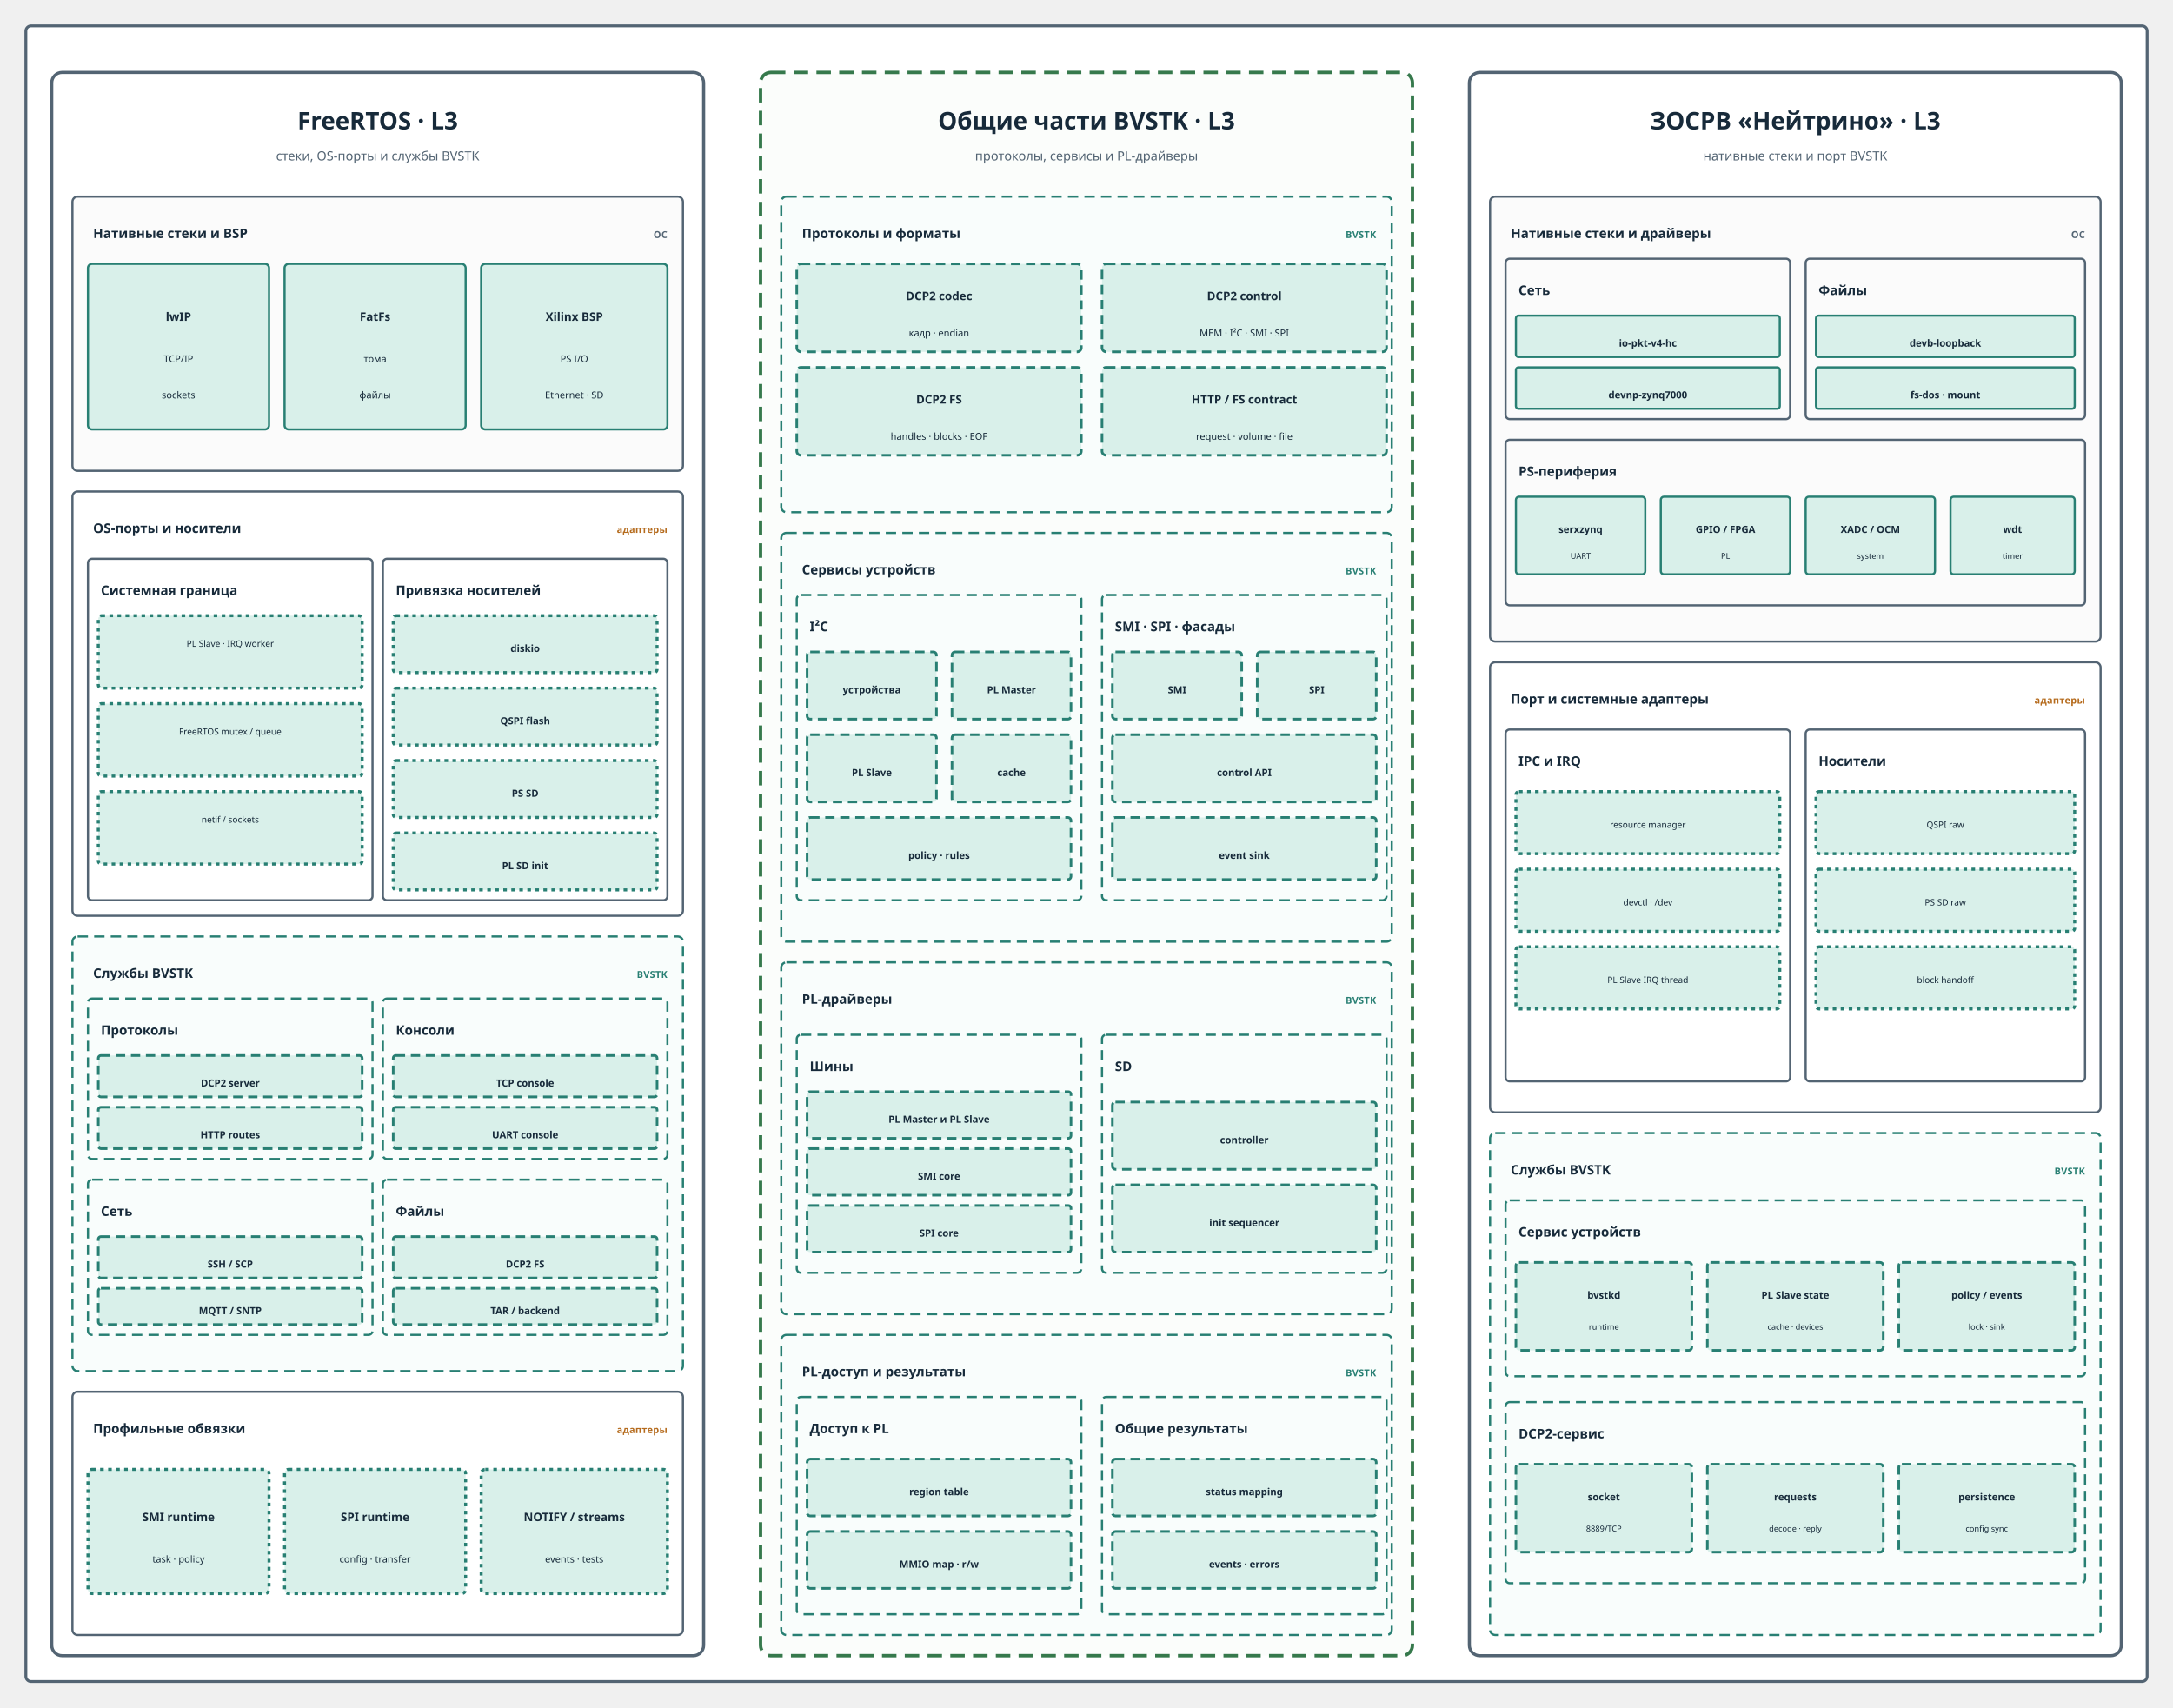
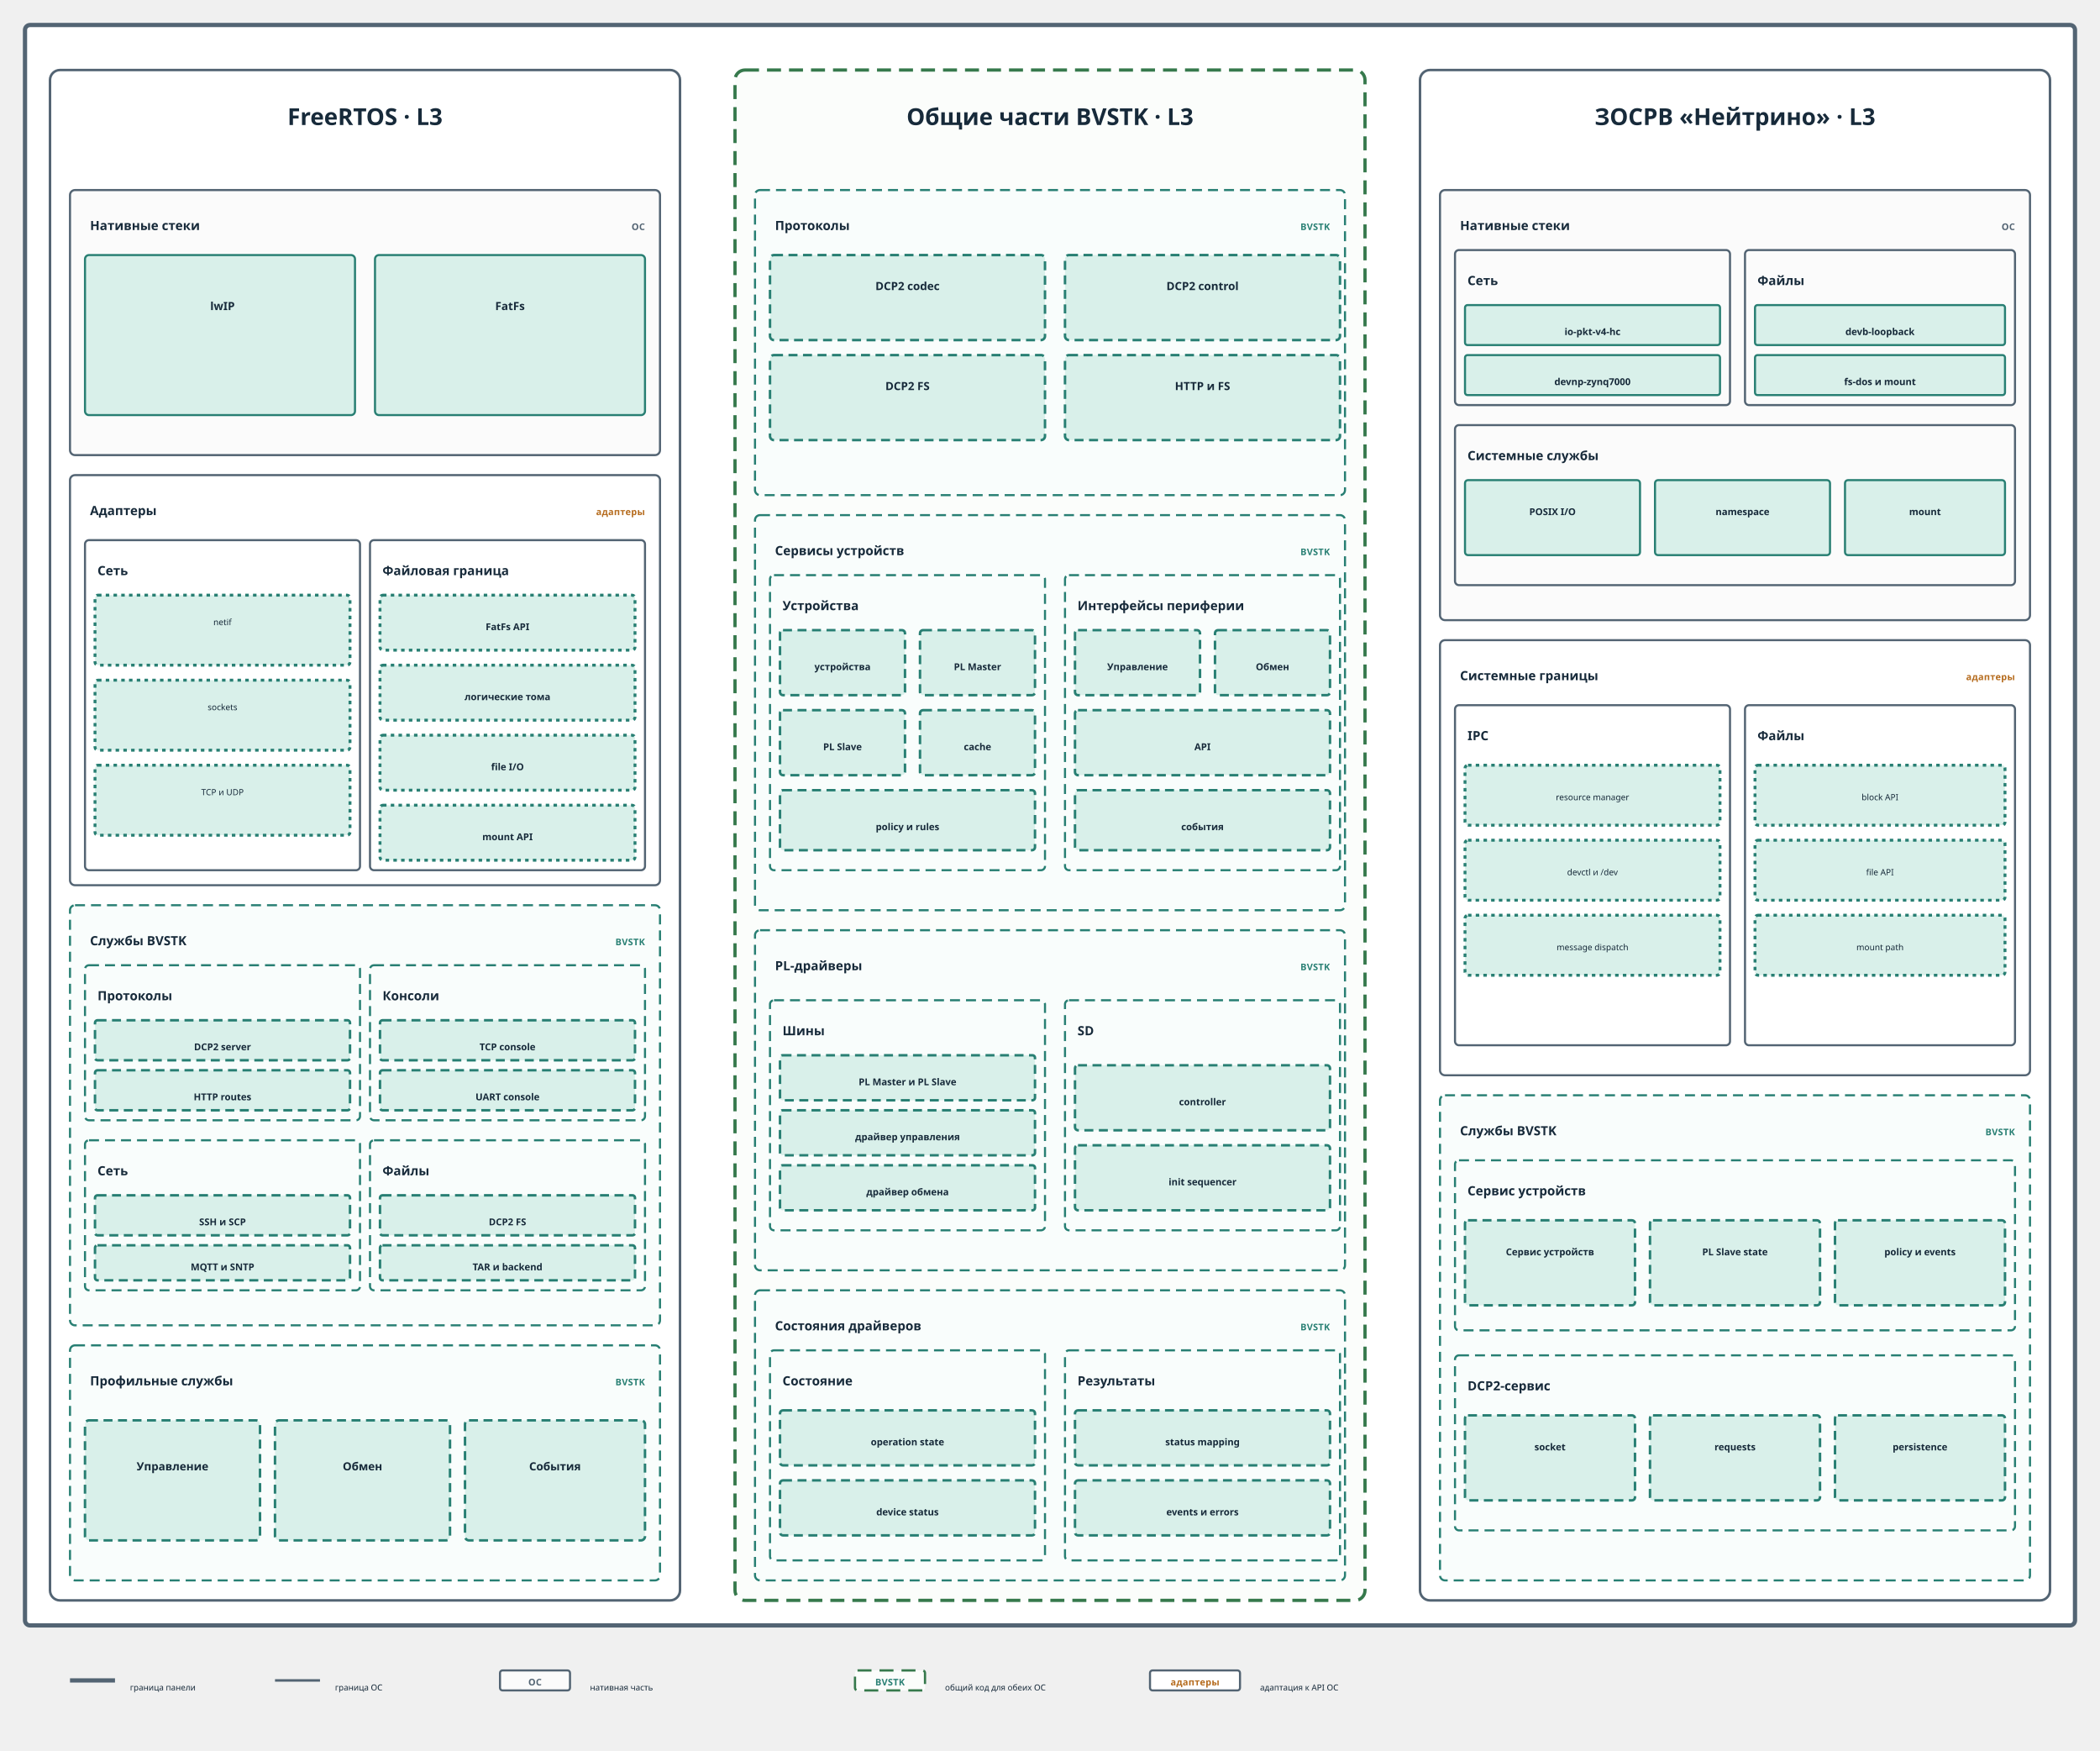
- <svg xmlns="http://www.w3.org/2000/svg" width="420mm" height="330mm" viewBox="0 0 420 330" version="1.1" id="bvstk-l3-architecture">
+ <svg xmlns="http://www.w3.org/2000/svg" width="420mm" height="350mm" viewBox="0 0 420 350" version="1.1" id="bvstk-l3-architecture">
  <defs id="defs">
    <style id="style">
      text { font-family: "Noto Sans", "DejaVu Sans", sans-serif; fill: #172a3a; stroke: none; text-anchor: middle; }
      .panel-title { font-size: 4.65px; font-weight: 700; }
      .panel-subtitle { font-size: 2.45px; font-weight: 400; }
      .group-title { font-size: 2.55px; font-weight: 700; text-anchor: start; }
      .group-origin { font-size: 1.85px; font-weight: 700; text-anchor: end; letter-spacing: 0.04px; }
      .module-title { font-size: 2.25px; font-weight: 700; }
      .module-text { font-size: 1.85px; font-weight: 500; }
      .module-small { font-size: 1.7px; font-weight: 500; }
      .tiny-title { font-size: 1.9px; font-weight: 700; }
      .tiny-text { font-size: 1.55px; font-weight: 500; }
      .muted { fill: #536473; }
-       .frame { fill: #ffffff; stroke: #536473; stroke-width: 0.55; stroke-linejoin: round; }
-       .os-panel { fill: #ffffff; stroke: #536473; stroke-width: 0.6; stroke-linejoin: round; }
+       .frame { fill: #ffffff; stroke: #536473; stroke-width: 0.85; stroke-linejoin: round; }
+       .os-panel { fill: #ffffff; stroke: #536473; stroke-width: 0.5; stroke-linejoin: round; }
      .common-panel { fill: #fbfdfb; stroke: #36794c; stroke-width: 0.65; stroke-dasharray: 2.8 1.6; stroke-linejoin: round; }
      .group { stroke-width: 0.42; stroke-linejoin: round; }
      .group-bvstk { fill: #f9fdfc; stroke: #287f73; stroke-dasharray: 2 1.2; }
      .group-mixed { fill: #ffffff; stroke: #536473; }
      .group-os { fill: #fbfbfb; stroke: #536473; }
      .module { stroke-width: 0.38; stroke-linejoin: round; }
      .bvstk { stroke: #287f73; stroke-width: 0.5; stroke-dasharray: 1.8 1.1; }
      .adapter { stroke: #b56b1d; stroke-width: 0.58; stroke-dasharray: 0.7 0.85; }
      .native { stroke: #536473; stroke-width: 0.42; stroke-dasharray: none; }
      .origin-bvstk { fill: #287f73; }
      .origin-adapter { fill: #b56b1d; }
      .origin-os { fill: #536473; }
+       .legend-title { font-size: 1.7px; font-weight: 700; text-anchor: start; }
+       .legend-text { font-size: 1.65px; font-weight: 500; text-anchor: start; }
+       .legend-label { text-anchor: middle; }
+       .legend-origin { font-size: 1.85px; font-weight: 700; letter-spacing: 0.04px; }
+       .legend-swatch { stroke-width: 0.45; }
+       .legend-line { fill: none; stroke-width: 0.55; }
+       .legend-panel { fill: none; stroke: #536473; stroke-width: 0.85; }
+       .legend-os-panel { fill: none; stroke: #536473; stroke-width: 0.5; }
+       .legend-native { fill: #fbfbfb; stroke: #536473; stroke-width: 0.42; }
+       .legend-adapter { fill: #ffffff; stroke: #536473; stroke-width: 0.42; stroke-dasharray: none; }
+       .legend-divider { stroke: #c4ccd3; stroke-width: 0.4; }
      /* Единая палитра уровней из levels.svg и interaction-схем. */
      .level-l0 { fill: #e9eef3; stroke: #607487; }
      .level-l1 { fill: #fff0d6; stroke: #b56b1d; }
      .level-l2 { fill: #ffd1c7; stroke: #c65b4e; }
      .level-l3 { fill: #d9f0ea; stroke: #287f73; }
      .level-l4 { fill: #d9ebff; stroke: #3f75ad; }
    </style>
  </defs>
  <g id="sheet">
    <rect id="frame" class="frame" x="5" y="5" width="410" height="320" rx="1" />
    <g id="columns">
      <rect id="freertos-panel" class="os-panel" x="10" y="14" width="126" height="306" rx="2" />
      <rect id="common-panel" class="common-panel" x="147" y="14" width="126" height="306" rx="2" />
      <rect id="neutrino-panel" class="os-panel" x="284" y="14" width="126" height="306" rx="2" />
      <text id="freertos-title" class="panel-title" x="73" y="25">FreeRTOS · L3</text>
-       <text id="freertos-subtitle" class="panel-subtitle muted" x="73" y="31">стеки, OS-порты и службы BVSTK</text>
      <text id="common-title" class="panel-title" x="210" y="25">Общие части BVSTK · L3</text>
-       <text id="common-subtitle" class="panel-subtitle muted" x="210" y="31">протоколы, сервисы и PL-драйверы</text>
      <text id="neutrino-title" class="panel-title" x="347" y="25">ЗОСРВ «Нейтрино» · L3</text>
-       <text id="neutrino-subtitle" class="panel-subtitle muted" x="347" y="31">нативные стеки и порт BVSTK</text>
      <g id="f-native" class="group group-os">
        <rect x="14" y="38" width="118" height="53" rx="1" />
-         <text class="group-title" x="18" y="46">Нативные стеки и BSP</text>
+         <text class="group-title" x="18" y="46">Нативные стеки</text>
        <text class="group-origin origin-os" x="129" y="46">ОС</text>
-         <rect class="module level-l3 native" x="17" y="51" width="35" height="32" rx="0.8" />
-         <text class="module-title" x="34.5" y="62">lwIP</text>
-         <text class="module-text" x="34.5" y="70">TCP/IP</text>
-         <text class="module-text" x="34.5" y="77">sockets</text>
-         <rect class="module level-l3 native" x="55" y="51" width="35" height="32" rx="0.8" />
-         <text class="module-title" x="72.5" y="62">FatFs</text>
-         <text class="module-text" x="72.5" y="70">тома</text>
-         <text class="module-text" x="72.5" y="77">файлы</text>
-         <rect class="module level-l3 native" x="93" y="51" width="36" height="32" rx="0.8" />
-         <text class="module-title" x="111" y="62">Xilinx BSP</text>
-         <text class="module-text" x="111" y="70">PS I/O</text>
-         <text class="module-text" x="111" y="77">Ethernet · SD</text>
+         <rect class="module level-l3 native" x="17" y="51" width="54" height="32" rx="0.8" />
+         <text class="module-title" x="44.5" y="62">lwIP</text>
+         <rect class="module level-l3 native" x="75" y="51" width="54" height="32" rx="0.8" />
+         <text class="module-title" x="102" y="62">FatFs</text>
      </g>
      <g id="f-adapters" class="group group-mixed">
        <rect x="14" y="95" width="118" height="82" rx="1" />
-         <text class="group-title" x="18" y="103">OS-порты и носители</text>
+         <text class="group-title" x="18" y="103">Адаптеры</text>
        <text class="group-origin origin-adapter" x="129" y="103">адаптеры</text>
        <g id="f-os-boundary" class="group group-mixed">
          <rect x="17" y="108" width="55" height="66" rx="0.8" />
-           <text class="group-title" x="19.5" y="115">Системная граница</text>
+           <text class="group-title" x="19.5" y="115">Сеть</text>
          <rect class="module level-l3 adapter" x="19" y="119" width="51" height="14" rx="0.6" />
-           <text class="module-small" x="44.5" y="125">PL Slave · IRQ worker</text>
+           <text class="module-small" x="44.5" y="125">netif</text>
          <rect class="module level-l3 adapter" x="19" y="136" width="51" height="14" rx="0.6" />
-           <text class="module-small" x="44.5" y="142">FreeRTOS mutex / queue</text>
+           <text class="module-small" x="44.5" y="142">sockets</text>
          <rect class="module level-l3 adapter" x="19" y="153" width="51" height="14" rx="0.6" />
-           <text class="module-small" x="44.5" y="159">netif / sockets</text>
+           <text class="module-small" x="44.5" y="159">TCP и UDP</text>
        </g>
        <g id="f-media-binding" class="group group-mixed">
          <rect x="74" y="108" width="55" height="66" rx="0.8" />
-           <text class="group-title" x="76.5" y="115">Привязка носителей</text>
+           <text class="group-title" x="76.5" y="115">Файловая граница</text>
          <rect class="module level-l3 adapter" x="76" y="119" width="51" height="11" rx="0.6" />
-           <text class="tiny-title" x="101.5" y="126">diskio</text>
+           <text class="tiny-title" x="101.5" y="126">FatFs API</text>
          <rect class="module level-l3 adapter" x="76" y="133" width="51" height="11" rx="0.6" />
-           <text class="tiny-title" x="101.5" y="140">QSPI flash</text>
+           <text class="tiny-title" x="101.5" y="140">логические тома</text>
          <rect class="module level-l3 adapter" x="76" y="147" width="51" height="11" rx="0.6" />
-           <text class="tiny-title" x="101.5" y="154">PS SD</text>
+           <text class="tiny-title" x="101.5" y="154">file I/O</text>
          <rect class="module level-l3 adapter" x="76" y="161" width="51" height="11" rx="0.6" />
-           <text class="tiny-title" x="101.5" y="168">PL SD init</text>
+           <text class="tiny-title" x="101.5" y="168">mount API</text>
        </g>
      </g>
      <g id="f-services" class="group group-bvstk">
        <rect x="14" y="181" width="118" height="84" rx="1" />
        <text class="group-title" x="18" y="189">Службы BVSTK</text>
        <text class="group-origin origin-bvstk" x="129" y="189">BVSTK</text>
        <g id="f-protocol-services" class="group group-bvstk">
          <rect x="17" y="193" width="55" height="31" rx="0.8" />
          <text class="group-title" x="19.5" y="200">Протоколы</text>
          <rect class="module level-l3 bvstk" x="19" y="204" width="51" height="8" rx="0.5" />
          <text class="tiny-title" x="44.5" y="210">DCP2 server</text>
          <rect class="module level-l3 bvstk" x="19" y="214" width="51" height="8" rx="0.5" />
          <text class="tiny-title" x="44.5" y="220">HTTP routes</text>
        </g>
        <g id="f-console-services" class="group group-bvstk">
          <rect x="74" y="193" width="55" height="31" rx="0.8" />
          <text class="group-title" x="76.5" y="200">Консоли</text>
          <rect class="module level-l3 bvstk" x="76" y="204" width="51" height="8" rx="0.5" />
          <text class="tiny-title" x="101.5" y="210">TCP console</text>
          <rect class="module level-l3 bvstk" x="76" y="214" width="51" height="8" rx="0.5" />
          <text class="tiny-title" x="101.5" y="220">UART console</text>
        </g>
        <g id="f-network-services" class="group group-bvstk">
          <rect x="17" y="228" width="55" height="30" rx="0.8" />
          <text class="group-title" x="19.5" y="235">Сеть</text>
          <rect class="module level-l3 bvstk" x="19" y="239" width="51" height="8" rx="0.5" />
-           <text class="tiny-title" x="44.5" y="245">SSH / SCP</text>
+           <text class="tiny-title" x="44.5" y="245">SSH и SCP</text>
          <rect class="module level-l3 bvstk" x="19" y="249" width="51" height="7" rx="0.5" />
-           <text class="tiny-title" x="44.5" y="254">MQTT / SNTP</text>
+           <text class="tiny-title" x="44.5" y="254">MQTT и SNTP</text>
        </g>
        <g id="f-file-services" class="group group-bvstk">
          <rect x="74" y="228" width="55" height="30" rx="0.8" />
          <text class="group-title" x="76.5" y="235">Файлы</text>
          <rect class="module level-l3 bvstk" x="76" y="239" width="51" height="8" rx="0.5" />
          <text class="tiny-title" x="101.5" y="245">DCP2 FS</text>
          <rect class="module level-l3 bvstk" x="76" y="249" width="51" height="7" rx="0.5" />
-           <text class="tiny-title" x="101.5" y="254">TAR / backend</text>
-         </g>
-       </g>
-       <g id="f-profile-wrappers" class="group group-mixed">
+           <text class="tiny-title" x="101.5" y="254">TAR и backend</text>
+         </g>
+       </g>
+       <g id="f-profile-wrappers" class="group group-bvstk">
        <rect x="14" y="269" width="118" height="47" rx="1" />
-         <text class="group-title" x="18" y="277">Профильные обвязки</text>
-         <text class="group-origin origin-adapter" x="129" y="277">адаптеры</text>
-         <rect class="module level-l3 adapter" x="17" y="284" width="35" height="24" rx="0.8" />
-         <text class="module-title" x="34.5" y="294">SMI runtime</text>
-         <text class="module-text" x="34.5" y="302">task · policy</text>
-         <rect class="module level-l3 adapter" x="55" y="284" width="35" height="24" rx="0.8" />
-         <text class="module-title" x="72.5" y="294">SPI runtime</text>
-         <text class="module-text" x="72.5" y="302">config · transfer</text>
-         <rect class="module level-l3 adapter" x="93" y="284" width="36" height="24" rx="0.8" />
-         <text class="module-title" x="111" y="294">NOTIFY / streams</text>
-         <text class="module-text" x="111" y="302">events · tests</text>
+         <text class="group-title" x="18" y="277">Профильные службы</text>
+         <text class="group-origin origin-bvstk" x="129" y="277">BVSTK</text>
+         <rect class="module level-l3 bvstk" x="17" y="284" width="35" height="24" rx="0.8" />
+         <text class="module-title" x="34.5" y="294">Управление</text>
+         <rect class="module level-l3 bvstk" x="55" y="284" width="35" height="24" rx="0.8" />
+         <text class="module-title" x="72.5" y="294">Обмен</text>
+         <rect class="module level-l3 bvstk" x="93" y="284" width="36" height="24" rx="0.8" />
+         <text class="module-title" x="111" y="294">События</text>
      </g>
      <g id="c-protocols" class="group group-bvstk">
        <rect x="151" y="38" width="118" height="61" rx="1" />
-         <text class="group-title" x="155" y="46">Протоколы и форматы</text>
+         <text class="group-title" x="155" y="46">Протоколы</text>
        <text class="group-origin origin-bvstk" x="266" y="46">BVSTK</text>
        <rect class="module level-l3 bvstk" x="154" y="51" width="55" height="17" rx="0.8" />
        <text class="module-title" x="181.5" y="58">DCP2 codec</text>
-         <text class="module-text" x="181.5" y="65">кадр · endian</text>
        <rect class="module level-l3 bvstk" x="213" y="51" width="55" height="17" rx="0.8" />
        <text class="module-title" x="240.5" y="58">DCP2 control</text>
-         <text class="module-text" x="240.5" y="65">MEM · I²C · SMI · SPI</text>
        <rect class="module level-l3 bvstk" x="154" y="71" width="55" height="17" rx="0.8" />
        <text class="module-title" x="181.5" y="78">DCP2 FS</text>
-         <text class="module-text" x="181.5" y="85">handles · blocks · EOF</text>
        <rect class="module level-l3 bvstk" x="213" y="71" width="55" height="17" rx="0.8" />
-         <text class="module-title" x="240.5" y="78">HTTP / FS contract</text>
-         <text class="module-text" x="240.5" y="85">request · volume · file</text>
+         <text class="module-title" x="240.5" y="78">HTTP и FS</text>
      </g>
      <g id="c-device-services" class="group group-bvstk">
        <rect x="151" y="103" width="118" height="79" rx="1" />
        <text class="group-title" x="155" y="111">Сервисы устройств</text>
        <text class="group-origin origin-bvstk" x="266" y="111">BVSTK</text>
        <g id="c-i2c-services" class="group group-bvstk">
          <rect x="154" y="115" width="55" height="59" rx="0.8" />
-           <text class="group-title" x="156.5" y="122">I²C</text>
+           <text class="group-title" x="156.5" y="122">Устройства</text>
          <rect class="module level-l3 bvstk" x="156" y="126" width="25" height="13" rx="0.6" />
          <text class="tiny-title" x="168.5" y="134">устройства</text>
          <rect class="module level-l3 bvstk" x="184" y="126" width="23" height="13" rx="0.6" />
          <text class="tiny-title" x="195.5" y="134">PL Master</text>
          <rect class="module level-l3 bvstk" x="156" y="142" width="25" height="13" rx="0.6" />
          <text class="tiny-title" x="168.5" y="150">PL Slave</text>
          <rect class="module level-l3 bvstk" x="184" y="142" width="23" height="13" rx="0.6" />
          <text class="tiny-title" x="195.5" y="150">cache</text>
          <rect class="module level-l3 bvstk" x="156" y="158" width="51" height="12" rx="0.6" />
-           <text class="tiny-title" x="181.5" y="166">policy · rules</text>
+           <text class="tiny-title" x="181.5" y="166">policy и rules</text>
        </g>
        <g id="c-other-services" class="group group-bvstk">
          <rect x="213" y="115" width="55" height="59" rx="0.8" />
-           <text class="group-title" x="215.5" y="122">SMI · SPI · фасады</text>
+           <text class="group-title" x="215.5" y="122">Интерфейсы периферии</text>
          <rect class="module level-l3 bvstk" x="215" y="126" width="25" height="13" rx="0.6" />
-           <text class="tiny-title" x="227.5" y="134">SMI</text>
+           <text class="tiny-title" x="227.5" y="134">Управление</text>
          <rect class="module level-l3 bvstk" x="243" y="126" width="23" height="13" rx="0.6" />
-           <text class="tiny-title" x="254.5" y="134">SPI</text>
+           <text class="tiny-title" x="254.5" y="134">Обмен</text>
          <rect class="module level-l3 bvstk" x="215" y="142" width="51" height="13" rx="0.6" />
-           <text class="tiny-title" x="240.5" y="150">control API</text>
+           <text class="tiny-title" x="240.5" y="150">API</text>
          <rect class="module level-l3 bvstk" x="215" y="158" width="51" height="12" rx="0.6" />
-           <text class="tiny-title" x="240.5" y="166">event sink</text>
+           <text class="tiny-title" x="240.5" y="166">события</text>
        </g>
      </g>
      <g id="c-pl-drivers" class="group group-bvstk">
        <rect x="151" y="186" width="118" height="68" rx="1" />
        <text class="group-title" x="155" y="194">PL-драйверы</text>
        <text class="group-origin origin-bvstk" x="266" y="194">BVSTK</text>
        <g id="c-bus-drivers" class="group group-bvstk">
          <rect x="154" y="200" width="55" height="46" rx="0.8" />
          <text class="group-title" x="156.5" y="207">Шины</text>
          <rect class="module level-l3 bvstk" x="156" y="211" width="51" height="9" rx="0.5" />
          <text class="tiny-title" x="181.5" y="217">PL Master и PL Slave</text>
          <rect class="module level-l3 bvstk" x="156" y="222" width="51" height="9" rx="0.5" />
-           <text class="tiny-title" x="181.5" y="228">SMI core</text>
+           <text class="tiny-title" x="181.5" y="228">драйвер управления</text>
          <rect class="module level-l3 bvstk" x="156" y="233" width="51" height="9" rx="0.5" />
-           <text class="tiny-title" x="181.5" y="239">SPI core</text>
+           <text class="tiny-title" x="181.5" y="239">драйвер обмена</text>
        </g>
        <g id="c-sd-drivers" class="group group-bvstk">
          <rect x="213" y="200" width="55" height="46" rx="0.8" />
          <text class="group-title" x="215.5" y="207">SD</text>
          <rect class="module level-l3 bvstk" x="215" y="213" width="51" height="13" rx="0.6" />
          <text class="tiny-title" x="240.5" y="221">controller</text>
          <rect class="module level-l3 bvstk" x="215" y="229" width="51" height="13" rx="0.6" />
          <text class="tiny-title" x="240.5" y="237">init sequencer</text>
        </g>
      </g>
      <g id="c-pl-access" class="group group-bvstk">
        <rect x="151" y="258" width="118" height="58" rx="1" />
-         <text class="group-title" x="155" y="266">PL-доступ и результаты</text>
+         <text class="group-title" x="155" y="266">Состояния драйверов</text>
        <text class="group-origin origin-bvstk" x="266" y="266">BVSTK</text>
        <g id="c-mmio" class="group group-bvstk">
          <rect x="154" y="270" width="55" height="42" rx="0.8" />
-           <text class="group-title" x="156.5" y="277">Доступ к PL</text>
+           <text class="group-title" x="156.5" y="277">Состояние</text>
          <rect class="module level-l3 bvstk" x="156" y="282" width="51" height="11" rx="0.6" />
-           <text class="tiny-title" x="181.5" y="289">region table</text>
+           <text class="tiny-title" x="181.5" y="289">operation state</text>
          <rect class="module level-l3 bvstk" x="156" y="296" width="51" height="11" rx="0.6" />
-           <text class="tiny-title" x="181.5" y="303">MMIO map · r/w</text>
+           <text class="tiny-title" x="181.5" y="303">device status</text>
        </g>
        <g id="c-results" class="group group-bvstk">
          <rect x="213" y="270" width="55" height="42" rx="0.8" />
-           <text class="group-title" x="215.5" y="277">Общие результаты</text>
+           <text class="group-title" x="215.5" y="277">Результаты</text>
          <rect class="module level-l3 bvstk" x="215" y="282" width="51" height="11" rx="0.6" />
          <text class="tiny-title" x="240.5" y="289">status mapping</text>
          <rect class="module level-l3 bvstk" x="215" y="296" width="51" height="11" rx="0.6" />
-           <text class="tiny-title" x="240.5" y="303">events · errors</text>
+           <text class="tiny-title" x="240.5" y="303">events и errors</text>
        </g>
      </g>
      <g id="n-native" class="group group-os">
        <rect x="288" y="38" width="118" height="86" rx="1" />
-         <text class="group-title" x="292" y="46">Нативные стеки и драйверы</text>
+         <text class="group-title" x="292" y="46">Нативные стеки</text>
        <text class="group-origin origin-os" x="403" y="46">ОС</text>
        <g id="n-network" class="group group-os">
          <rect x="291" y="50" width="55" height="31" rx="0.8" />
          <text class="group-title" x="293.5" y="57">Сеть</text>
          <rect class="module level-l3 native" x="293" y="61" width="51" height="8" rx="0.5" />
          <text class="tiny-title" x="318.5" y="67">io-pkt-v4-hc</text>
          <rect class="module level-l3 native" x="293" y="71" width="51" height="8" rx="0.5" />
          <text class="tiny-title" x="318.5" y="77">devnp-zynq7000</text>
        </g>
        <g id="n-files" class="group group-os">
          <rect x="349" y="50" width="54" height="31" rx="0.8" />
          <text class="group-title" x="351.5" y="57">Файлы</text>
          <rect class="module level-l3 native" x="351" y="61" width="50" height="8" rx="0.5" />
          <text class="tiny-title" x="376" y="67">devb-loopback</text>
          <rect class="module level-l3 native" x="351" y="71" width="50" height="8" rx="0.5" />
-           <text class="tiny-title" x="376" y="77">fs-dos · mount</text>
+           <text class="tiny-title" x="376" y="77">fs-dos и mount</text>
        </g>
        <g id="n-peripherals" class="group group-os">
          <rect x="291" y="85" width="112" height="32" rx="0.8" />
-           <text class="group-title" x="293.5" y="92">PS-периферия</text>
-           <rect class="module level-l3 native" x="293" y="96" width="25" height="15" rx="0.6" />
-           <text class="tiny-title" x="305.5" y="103">serxzynq</text>
-           <text class="tiny-text" x="305.5" y="108">UART</text>
-           <rect class="module level-l3 native" x="321" y="96" width="25" height="15" rx="0.6" />
-           <text class="tiny-title" x="333.5" y="103">GPIO / FPGA</text>
-           <text class="tiny-text" x="333.5" y="108">PL</text>
-           <rect class="module level-l3 native" x="349" y="96" width="25" height="15" rx="0.6" />
-           <text class="tiny-title" x="361.5" y="103">XADC / OCM</text>
-           <text class="tiny-text" x="361.5" y="108">system</text>
-           <rect class="module level-l3 native" x="377" y="96" width="24" height="15" rx="0.6" />
-           <text class="tiny-title" x="389" y="103">wdt</text>
-           <text class="tiny-text" x="389" y="108">timer</text>
+           <text class="group-title" x="293.5" y="92">Системные службы</text>
+           <rect class="module level-l3 native" x="293" y="96" width="35" height="15" rx="0.6" />
+           <text class="tiny-title" x="310.5" y="103">POSIX I/O</text>
+           <rect class="module level-l3 native" x="331" y="96" width="35" height="15" rx="0.6" />
+           <text class="tiny-title" x="348.5" y="103">namespace</text>
+           <rect class="module level-l3 native" x="369" y="96" width="32" height="15" rx="0.6" />
+           <text class="tiny-title" x="385" y="103">mount</text>
        </g>
      </g>
      <g id="n-adapters" class="group group-mixed">
        <rect x="288" y="128" width="118" height="87" rx="1" />
-         <text class="group-title" x="292" y="136">Порт и системные адаптеры</text>
+         <text class="group-title" x="292" y="136">Системные границы</text>
        <text class="group-origin origin-adapter" x="403" y="136">адаптеры</text>
        <g id="n-ipc" class="group group-mixed">
          <rect x="291" y="141" width="55" height="68" rx="0.8" />
-           <text class="group-title" x="293.5" y="148">IPC и IRQ</text>
+           <text class="group-title" x="293.5" y="148">IPC</text>
          <rect class="module level-l3 adapter" x="293" y="153" width="51" height="12" rx="0.6" />
          <text class="module-small" x="318.5" y="160">resource manager</text>
          <rect class="module level-l3 adapter" x="293" y="168" width="51" height="12" rx="0.6" />
-           <text class="module-small" x="318.5" y="175">devctl · /dev</text>
+           <text class="module-small" x="318.5" y="175">devctl и /dev</text>
          <rect class="module level-l3 adapter" x="293" y="183" width="51" height="12" rx="0.6" />
-           <text class="module-small" x="318.5" y="190">PL Slave IRQ thread</text>
+           <text class="module-small" x="318.5" y="190">message dispatch</text>
        </g>
        <g id="n-media" class="group group-mixed">
          <rect x="349" y="141" width="54" height="68" rx="0.8" />
-           <text class="group-title" x="351.5" y="148">Носители</text>
+           <text class="group-title" x="351.5" y="148">Файлы</text>
          <rect class="module level-l3 adapter" x="351" y="153" width="50" height="12" rx="0.6" />
-           <text class="module-small" x="376" y="160">QSPI raw</text>
+           <text class="module-small" x="376" y="160">block API</text>
          <rect class="module level-l3 adapter" x="351" y="168" width="50" height="12" rx="0.6" />
-           <text class="module-small" x="376" y="175">PS SD raw</text>
+           <text class="module-small" x="376" y="175">file API</text>
          <rect class="module level-l3 adapter" x="351" y="183" width="50" height="12" rx="0.6" />
-           <text class="module-small" x="376" y="190">block handoff</text>
+           <text class="module-small" x="376" y="190">mount path</text>
        </g>
      </g>
      <g id="n-services" class="group group-bvstk">
        <rect x="288" y="219" width="118" height="97" rx="1" />
        <text class="group-title" x="292" y="227">Службы BVSTK</text>
        <text class="group-origin origin-bvstk" x="403" y="227">BVSTK</text>
        <g id="n-device-service" class="group group-bvstk">
          <rect x="291" y="232" width="112" height="34" rx="0.8" />
          <text class="group-title" x="293.5" y="239">Сервис устройств</text>
          <rect class="module level-l3 bvstk" x="293" y="244" width="34" height="17" rx="0.6" />
-           <text class="tiny-title" x="310" y="251">bvstkd</text>
-           <text class="tiny-text" x="310" y="257">runtime</text>
+           <text class="tiny-title" x="310" y="251">Сервис устройств</text>
          <rect class="module level-l3 bvstk" x="330" y="244" width="34" height="17" rx="0.6" />
          <text class="tiny-title" x="347" y="251">PL Slave state</text>
-           <text class="tiny-text" x="347" y="257">cache · devices</text>
          <rect class="module level-l3 bvstk" x="367" y="244" width="34" height="17" rx="0.6" />
-           <text class="tiny-title" x="384" y="251">policy / events</text>
-           <text class="tiny-text" x="384" y="257">lock · sink</text>
+           <text class="tiny-title" x="384" y="251">policy и events</text>
        </g>
        <g id="n-dcp2-service" class="group group-bvstk">
          <rect x="291" y="271" width="112" height="35" rx="0.8" />
          <text class="group-title" x="293.5" y="278">DCP2-сервис</text>
          <rect class="module level-l3 bvstk" x="293" y="283" width="34" height="17" rx="0.6" />
          <text class="tiny-title" x="310" y="290">socket</text>
-           <text class="tiny-text" x="310" y="296">8889/TCP</text>
          <rect class="module level-l3 bvstk" x="330" y="283" width="34" height="17" rx="0.6" />
          <text class="tiny-title" x="347" y="290">requests</text>
-           <text class="tiny-text" x="347" y="296">decode · reply</text>
          <rect class="module level-l3 bvstk" x="367" y="283" width="34" height="17" rx="0.6" />
          <text class="tiny-title" x="384" y="290">persistence</text>
-           <text class="tiny-text" x="384" y="296">config sync</text>
-         </g>
-       </g>
+         </g>
+       </g>
+     </g>
+     <g id="legend" transform="translate(0,7)">
+       <line class="legend-panel" x1="14" y1="329" x2="23" y2="329" />
+       <text class="legend-text" x="26" y="331">граница панели</text>
+       <line class="legend-os-panel" x1="55" y1="329" x2="64" y2="329" />
+       <text class="legend-text" x="67" y="331">граница ОС</text>
+       <rect class="legend-native" x="100" y="327" width="14" height="4" rx="0.5" />
+       <text class="legend-text legend-label legend-origin origin-os" x="107" y="330">ОС</text>
+       <text class="legend-text" x="118" y="331">нативная часть</text>
+       <rect class="legend-swatch common-panel" x="171" y="327" width="14" height="4" rx="0.5" />
+       <text class="legend-text legend-label legend-origin origin-bvstk" x="178" y="330">BVSTK</text>
+       <text class="legend-text" x="189" y="331">общий код для обеих ОС</text>
+       <rect class="legend-adapter" x="230" y="327" width="18" height="4" rx="0.5" />
+       <text class="legend-text legend-label legend-origin origin-adapter" x="239" y="330">адаптеры</text>
+       <text class="legend-text" x="252" y="331">адаптация к API ОС</text>
    </g>
  </g>
</svg>
